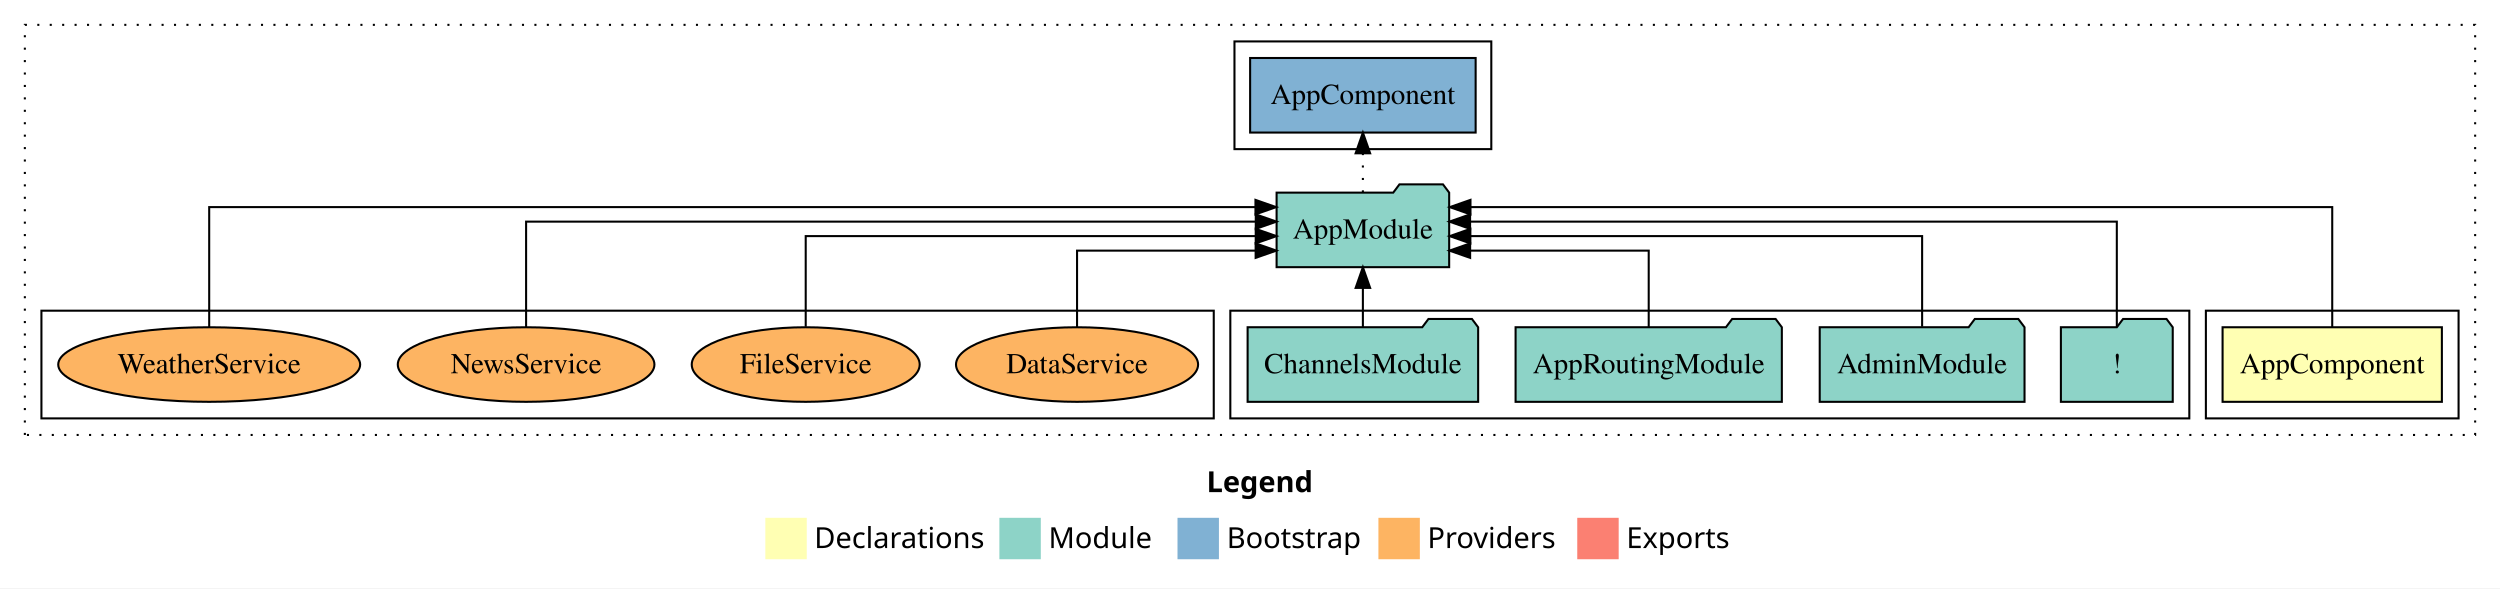
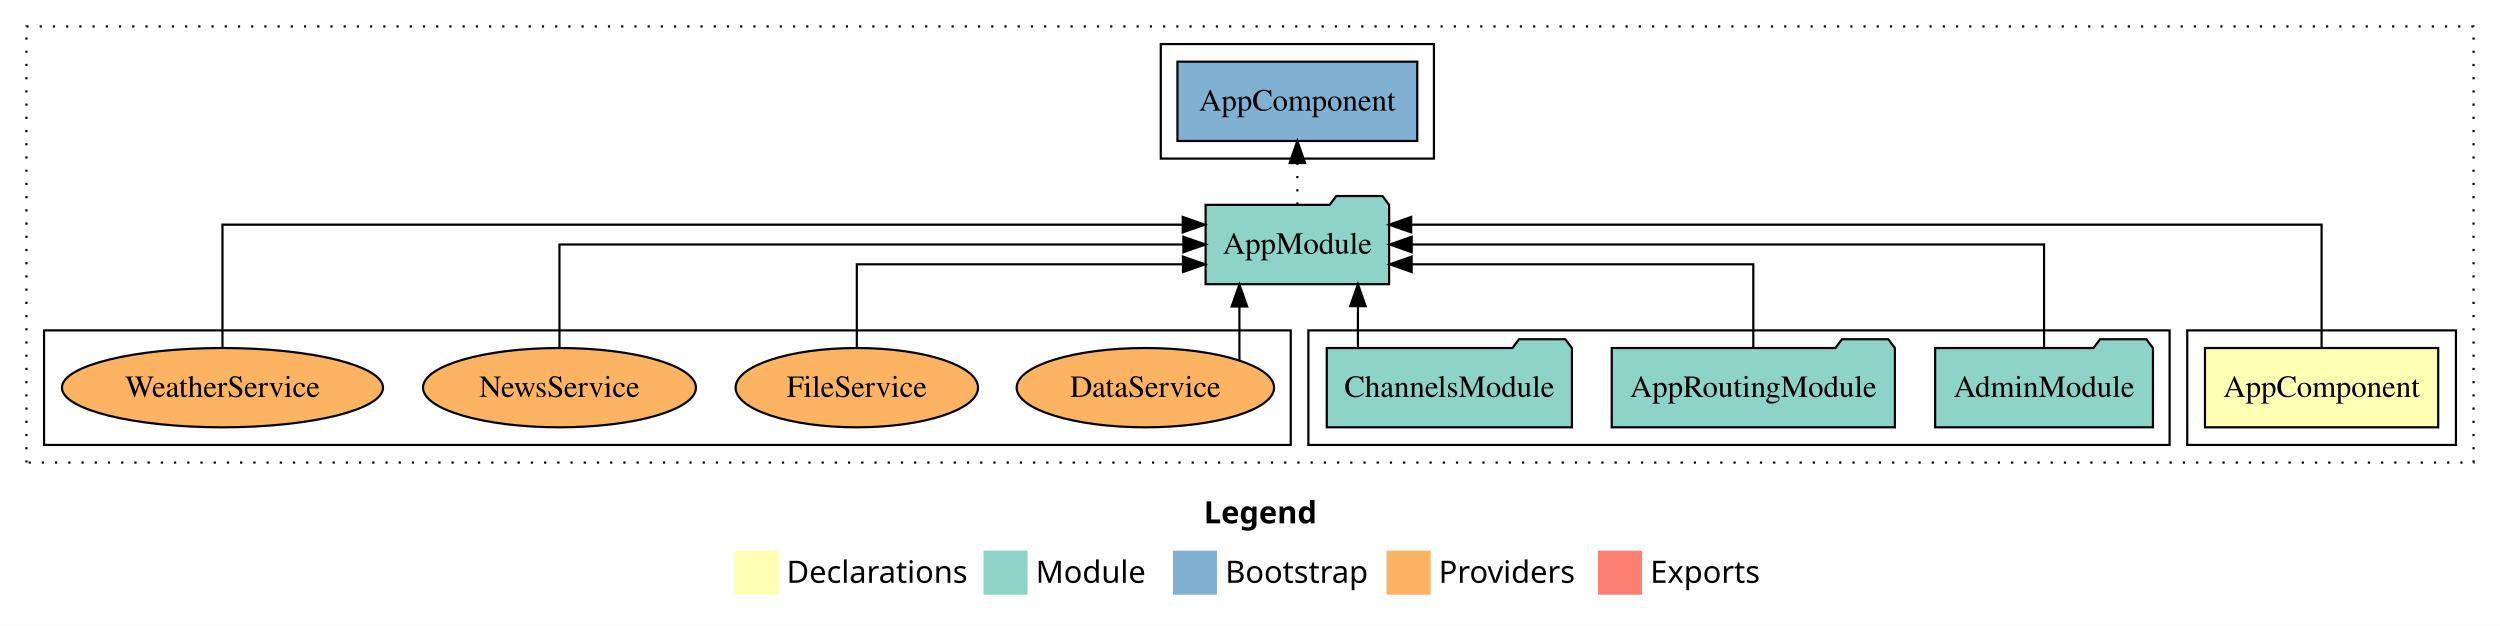
- <svg xmlns="http://www.w3.org/2000/svg" width="1207pt" height="284pt" viewBox="0.00 0.00 1207.00 284.00">
+ <svg xmlns="http://www.w3.org/2000/svg" width="1135pt" height="284pt" viewBox="0.00 0.00 1135.00 284.00">
  <g id="graph0" class="graph" transform="scale(1 1) rotate(0) translate(4 280)">
-     <polygon fill="#ffffff" stroke="transparent" points="-4,4 -4,-280 1203,-280 1203,4 -4,4" />
-     <text text-anchor="start" x="578.509" y="-42.4" font-family="sans-serif" font-weight="bold" font-size="14.00" fill="#000000">Legend</text>
-     <polygon fill="#ffffb3" stroke="transparent" points="365.5,-10 365.5,-30 385.5,-30 385.5,-10 365.5,-10" />
-     <text text-anchor="start" x="389.129" y="-15.4" font-family="sans-serif" font-size="14.00" fill="#000000">  Declarations</text>
-     <polygon fill="#8dd3c7" stroke="transparent" points="478.5,-10 478.5,-30 498.5,-30 498.5,-10 478.5,-10" />
-     <text text-anchor="start" x="502.225" y="-15.4" font-family="sans-serif" font-size="14.00" fill="#000000">  Module</text>
-     <polygon fill="#80b1d3" stroke="transparent" points="564.5,-10 564.5,-30 584.5,-30 584.5,-10 564.5,-10" />
-     <text text-anchor="start" x="588.281" y="-15.4" font-family="sans-serif" font-size="14.00" fill="#000000">  Bootstrap</text>
-     <polygon fill="#fdb462" stroke="transparent" points="661.5,-10 661.5,-30 681.5,-30 681.5,-10 661.5,-10" />
-     <text text-anchor="start" x="685.173" y="-15.4" font-family="sans-serif" font-size="14.00" fill="#000000">  Providers</text>
-     <polygon fill="#fb8072" stroke="transparent" points="757.5,-10 757.5,-30 777.5,-30 777.5,-10 757.5,-10" />
-     <text text-anchor="start" x="781.226" y="-15.4" font-family="sans-serif" font-size="14.00" fill="#000000">  Exports</text>
+     <polygon fill="#ffffff" stroke="transparent" points="-4,4 -4,-280 1131,-280 1131,4 -4,4" />
+     <text text-anchor="start" x="542.509" y="-42.4" font-family="sans-serif" font-weight="bold" font-size="14.00" fill="#000000">Legend</text>
+     <polygon fill="#ffffb3" stroke="transparent" points="329.5,-10 329.5,-30 349.5,-30 349.5,-10 329.5,-10" />
+     <text text-anchor="start" x="353.129" y="-15.4" font-family="sans-serif" font-size="14.00" fill="#000000">  Declarations</text>
+     <polygon fill="#8dd3c7" stroke="transparent" points="442.5,-10 442.5,-30 462.5,-30 462.5,-10 442.5,-10" />
+     <text text-anchor="start" x="466.225" y="-15.4" font-family="sans-serif" font-size="14.00" fill="#000000">  Module</text>
+     <polygon fill="#80b1d3" stroke="transparent" points="528.5,-10 528.5,-30 548.5,-30 548.5,-10 528.5,-10" />
+     <text text-anchor="start" x="552.281" y="-15.4" font-family="sans-serif" font-size="14.00" fill="#000000">  Bootstrap</text>
+     <polygon fill="#fdb462" stroke="transparent" points="625.5,-10 625.5,-30 645.5,-30 645.5,-10 625.5,-10" />
+     <text text-anchor="start" x="649.173" y="-15.4" font-family="sans-serif" font-size="14.00" fill="#000000">  Providers</text>
+     <polygon fill="#fb8072" stroke="transparent" points="721.5,-10 721.5,-30 741.5,-30 741.5,-10 721.5,-10" />
+     <text text-anchor="start" x="745.226" y="-15.4" font-family="sans-serif" font-size="14.00" fill="#000000">  Exports</text>
    <g id="clust1" class="cluster">
-       <polygon fill="none" stroke="#000000" stroke-dasharray="1,5" points="8,-70 8,-268 1191,-268 1191,-70 8,-70" />
+       <polygon fill="none" stroke="#000000" stroke-dasharray="1,5" points="8,-70 8,-268 1119,-268 1119,-70 8,-70" />
    </g>
    <g id="clust2" class="cluster">
-       <polygon fill="none" stroke="#000000" points="1061,-78 1061,-130 1183,-130 1183,-78 1061,-78" />
+       <polygon fill="none" stroke="#000000" points="989,-78 989,-130 1111,-130 1111,-78 989,-78" />
    </g>
    <g id="clust4" class="cluster">
-       <polygon fill="none" stroke="#000000" points="590,-78 590,-130 1053,-130 1053,-78 590,-78" />
+       <polygon fill="none" stroke="#000000" points="590,-78 590,-130 981,-130 981,-78 590,-78" />
    </g>
    <g id="clust6" class="cluster">
-       <polygon fill="none" stroke="#000000" points="592,-208 592,-260 716,-260 716,-208 592,-208" />
+       <polygon fill="none" stroke="#000000" points="523,-208 523,-260 647,-260 647,-208 523,-208" />
    </g>
    <g id="clust7" class="cluster">
      <polygon fill="none" stroke="#000000" points="16,-78 16,-130 582,-130 582,-78 16,-78" />
    </g>
    <g id="node1" class="node">
-       <polygon fill="#ffffb3" stroke="#000000" points="1174.94,-122 1069.06,-122 1069.06,-86 1174.94,-86 1174.94,-122" />
-       <text text-anchor="middle" x="1122" y="-99.8" font-family="Times,serif" font-size="14.00" fill="#000000">AppComponent</text>
+       <polygon fill="#ffffb3" stroke="#000000" points="1102.94,-122 997.06,-122 997.06,-86 1102.94,-86 1102.94,-122" />
+       <text text-anchor="middle" x="1050" y="-99.8" font-family="Times,serif" font-size="14.00" fill="#000000">AppComponent</text>
    </g>
    <g id="node2" class="node">
-       <polygon fill="#8dd3c7" stroke="#000000" points="695.657,-187 692.657,-191 671.657,-191 668.657,-187 612.343,-187 612.343,-151 695.657,-151 695.657,-187" />
-       <text text-anchor="middle" x="654" y="-164.8" font-family="Times,serif" font-size="14.00" fill="#000000">AppModule</text>
+       <polygon fill="#8dd3c7" stroke="#000000" points="626.657,-187 623.657,-191 602.657,-191 599.657,-187 543.343,-187 543.343,-151 626.657,-151 626.657,-187" />
+       <text text-anchor="middle" x="585" y="-164.8" font-family="Times,serif" font-size="14.00" fill="#000000">AppModule</text>
    </g>
    <g id="edge1" class="edge">
-       <path fill="none" stroke="#000000" d="M1122,-122.011C1122,-144.485 1122,-180 1122,-180 1122,-180 705.944,-180 705.944,-180" />
-       <polygon fill="#000000" stroke="#000000" points="705.944,-176.5 695.944,-180 705.944,-183.5 705.944,-176.5" />
+       <path fill="none" stroke="#000000" d="M1050,-122.292C1050,-144.206 1050,-178 1050,-178 1050,-178 636.675,-178 636.675,-178" />
+       <polygon fill="#000000" stroke="#000000" points="636.675,-174.5 626.675,-178 636.675,-181.5 636.675,-174.5" />
    </g>
-     <g id="node7" class="node">
-       <polygon fill="#80b1d3" stroke="#000000" points="708.439,-252 599.561,-252 599.561,-216 708.439,-216 708.439,-252" />
-       <text text-anchor="middle" x="654" y="-229.8" font-family="Times,serif" font-size="14.00" fill="#000000">AppComponent </text>
+     <g id="node6" class="node">
+       <polygon fill="#80b1d3" stroke="#000000" points="639.439,-252 530.561,-252 530.561,-216 639.439,-216 639.439,-252" />
+       <text text-anchor="middle" x="585" y="-229.8" font-family="Times,serif" font-size="14.00" fill="#000000">AppComponent </text>
    </g>
-     <g id="edge6" class="edge">
-       <path fill="none" stroke="#000000" stroke-dasharray="1,5" d="M654,-187.106C654,-187.106 654,-205.991 654,-205.991" />
-       <polygon fill="#000000" stroke="#000000" points="650.5,-205.991 654,-215.991 657.5,-205.991 650.5,-205.991" />
+     <g id="edge5" class="edge">
+       <path fill="none" stroke="#000000" stroke-dasharray="1,5" d="M585,-187.106C585,-187.106 585,-205.991 585,-205.991" />
+       <polygon fill="#000000" stroke="#000000" points="581.5,-205.991 585,-215.991 588.5,-205.991 581.5,-205.991" />
    </g>
    <g id="node3" class="node">
-       <polygon fill="#8dd3c7" stroke="#000000" points="1045,-122 1042,-126 1021,-126 1018,-122 991,-122 991,-86 1045,-86 1045,-122" />
-       <text text-anchor="middle" x="1018" y="-99.8" font-family="Times,serif" font-size="14.00" fill="#000000">!</text>
-     </g>
-     <g id="edge2" class="edge">
-       <path fill="none" stroke="#000000" d="M1018,-122.129C1018,-142.572 1018,-173 1018,-173 1018,-173 705.755,-173 705.755,-173" />
-       <polygon fill="#000000" stroke="#000000" points="705.755,-169.5 695.755,-173 705.755,-176.5 705.755,-169.5" />
-     </g>
-     <g id="node4" class="node">
      <polygon fill="#8dd3c7" stroke="#000000" points="973.439,-122 970.439,-126 949.439,-126 946.439,-122 874.561,-122 874.561,-86 973.439,-86 973.439,-122" />
      <text text-anchor="middle" x="924" y="-99.8" font-family="Times,serif" font-size="14.00" fill="#000000">AdminModule</text>
    </g>
-     <g id="edge3" class="edge">
-       <path fill="none" stroke="#000000" d="M924,-122.267C924,-140.555 924,-166 924,-166 924,-166 705.891,-166 705.891,-166" />
-       <polygon fill="#000000" stroke="#000000" points="705.891,-162.5 695.891,-166 705.891,-169.5 705.891,-162.5" />
+     <g id="edge2" class="edge">
+       <path fill="none" stroke="#000000" d="M924,-122.106C924,-141.339 924,-169 924,-169 924,-169 636.908,-169 636.908,-169" />
+       <polygon fill="#000000" stroke="#000000" points="636.908,-165.5 626.908,-169 636.908,-172.5 636.908,-165.5" />
    </g>
-     <g id="node5" class="node">
+     <g id="node4" class="node">
      <polygon fill="#8dd3c7" stroke="#000000" points="856.274,-122 853.274,-126 832.274,-126 829.274,-122 727.726,-122 727.726,-86 856.274,-86 856.274,-122" />
      <text text-anchor="middle" x="792" y="-99.8" font-family="Times,serif" font-size="14.00" fill="#000000">AppRoutingModule</text>
    </g>
-     <g id="edge4" class="edge">
-       <path fill="none" stroke="#000000" d="M792,-122.009C792,-138.049 792,-159 792,-159 792,-159 705.779,-159 705.779,-159" />
-       <polygon fill="#000000" stroke="#000000" points="705.779,-155.5 695.779,-159 705.779,-162.5 705.779,-155.5" />
+     <g id="edge3" class="edge">
+       <path fill="none" stroke="#000000" d="M792,-122.027C792,-138.398 792,-160 792,-160 792,-160 636.889,-160 636.889,-160" />
+       <polygon fill="#000000" stroke="#000000" points="636.89,-156.5 626.889,-160 636.889,-163.5 636.89,-156.5" />
    </g>
-     <g id="node6" class="node">
+     <g id="node5" class="node">
      <polygon fill="#8dd3c7" stroke="#000000" points="709.651,-122 706.651,-126 685.651,-126 682.651,-122 598.349,-122 598.349,-86 709.651,-86 709.651,-122" />
      <text text-anchor="middle" x="654" y="-99.8" font-family="Times,serif" font-size="14.00" fill="#000000">ChannelsModule</text>
    </g>
-     <g id="edge5" class="edge">
-       <path fill="none" stroke="#000000" d="M654,-122.106C654,-122.106 654,-140.991 654,-140.991" />
-       <polygon fill="#000000" stroke="#000000" points="650.5,-140.991 654,-150.991 657.5,-140.991 650.5,-140.991" />
+     <g id="edge4" class="edge">
+       <path fill="none" stroke="#000000" d="M612.501,-122.106C612.501,-122.106 612.501,-140.991 612.501,-140.991" />
+       <polygon fill="#000000" stroke="#000000" points="609.001,-140.991 612.501,-150.991 616.001,-140.991 609.001,-140.991" />
    </g>
-     <g id="node8" class="node">
+     <g id="node7" class="node">
      <ellipse fill="#fdb462" stroke="#000000" cx="516" cy="-104" rx="58.441" ry="18" />
      <text text-anchor="middle" x="516" y="-99.8" font-family="Times,serif" font-size="14.00" fill="#000000">DataService</text>
    </g>
-     <g id="edge7" class="edge">
-       <path fill="none" stroke="#000000" d="M516,-122.009C516,-138.049 516,-159 516,-159 516,-159 602.221,-159 602.221,-159" />
-       <polygon fill="#000000" stroke="#000000" points="602.221,-162.5 612.221,-159 602.221,-155.5 602.221,-162.5" />
+     <g id="edge6" class="edge">
+       <path fill="none" stroke="#000000" d="M558.696,-116.533C558.696,-116.533 558.696,-140.851 558.696,-140.851" />
+       <polygon fill="#000000" stroke="#000000" points="555.196,-140.851 558.696,-150.851 562.196,-140.851 555.196,-140.851" />
    </g>
-     <g id="node9" class="node">
+     <g id="node8" class="node">
      <ellipse fill="#fdb462" stroke="#000000" cx="385" cy="-104" rx="55.029" ry="18" />
      <text text-anchor="middle" x="385" y="-99.8" font-family="Times,serif" font-size="14.00" fill="#000000">FileService</text>
    </g>
-     <g id="edge8" class="edge">
-       <path fill="none" stroke="#000000" d="M385,-122.267C385,-140.555 385,-166 385,-166 385,-166 602.264,-166 602.264,-166" />
-       <polygon fill="#000000" stroke="#000000" points="602.264,-169.5 612.264,-166 602.264,-162.5 602.264,-169.5" />
+     <g id="edge7" class="edge">
+       <path fill="none" stroke="#000000" d="M385,-122.027C385,-138.398 385,-160 385,-160 385,-160 533.073,-160 533.073,-160" />
+       <polygon fill="#000000" stroke="#000000" points="533.073,-163.5 543.073,-160 533.073,-156.5 533.073,-163.5" />
    </g>
-     <g id="node10" class="node">
+     <g id="node9" class="node">
      <ellipse fill="#fdb462" stroke="#000000" cx="250" cy="-104" rx="61.954" ry="18" />
      <text text-anchor="middle" x="250" y="-99.8" font-family="Times,serif" font-size="14.00" fill="#000000">NewsService</text>
    </g>
-     <g id="edge9" class="edge">
-       <path fill="none" stroke="#000000" d="M250,-122.129C250,-142.572 250,-173 250,-173 250,-173 602.287,-173 602.287,-173" />
-       <polygon fill="#000000" stroke="#000000" points="602.287,-176.5 612.287,-173 602.287,-169.5 602.287,-176.5" />
+     <g id="edge8" class="edge">
+       <path fill="none" stroke="#000000" d="M250,-122.106C250,-141.339 250,-169 250,-169 250,-169 533.249,-169 533.249,-169" />
+       <polygon fill="#000000" stroke="#000000" points="533.249,-172.5 543.249,-169 533.249,-165.5 533.249,-172.5" />
    </g>
-     <g id="node11" class="node">
+     <g id="node10" class="node">
      <ellipse fill="#fdb462" stroke="#000000" cx="97" cy="-104" rx="72.889" ry="18" />
      <text text-anchor="middle" x="97" y="-99.8" font-family="Times,serif" font-size="14.00" fill="#000000">WeatherService</text>
    </g>
-     <g id="edge10" class="edge">
-       <path fill="none" stroke="#000000" d="M97,-122.011C97,-144.485 97,-180 97,-180 97,-180 602.135,-180 602.135,-180" />
-       <polygon fill="#000000" stroke="#000000" points="602.135,-183.5 612.135,-180 602.134,-176.5 602.135,-183.5" />
+     <g id="edge9" class="edge">
+       <path fill="none" stroke="#000000" d="M97,-122.292C97,-144.206 97,-178 97,-178 97,-178 532.971,-178 532.971,-178" />
+       <polygon fill="#000000" stroke="#000000" points="532.971,-181.5 542.971,-178 532.971,-174.5 532.971,-181.5" />
    </g>
  </g>
</svg>
